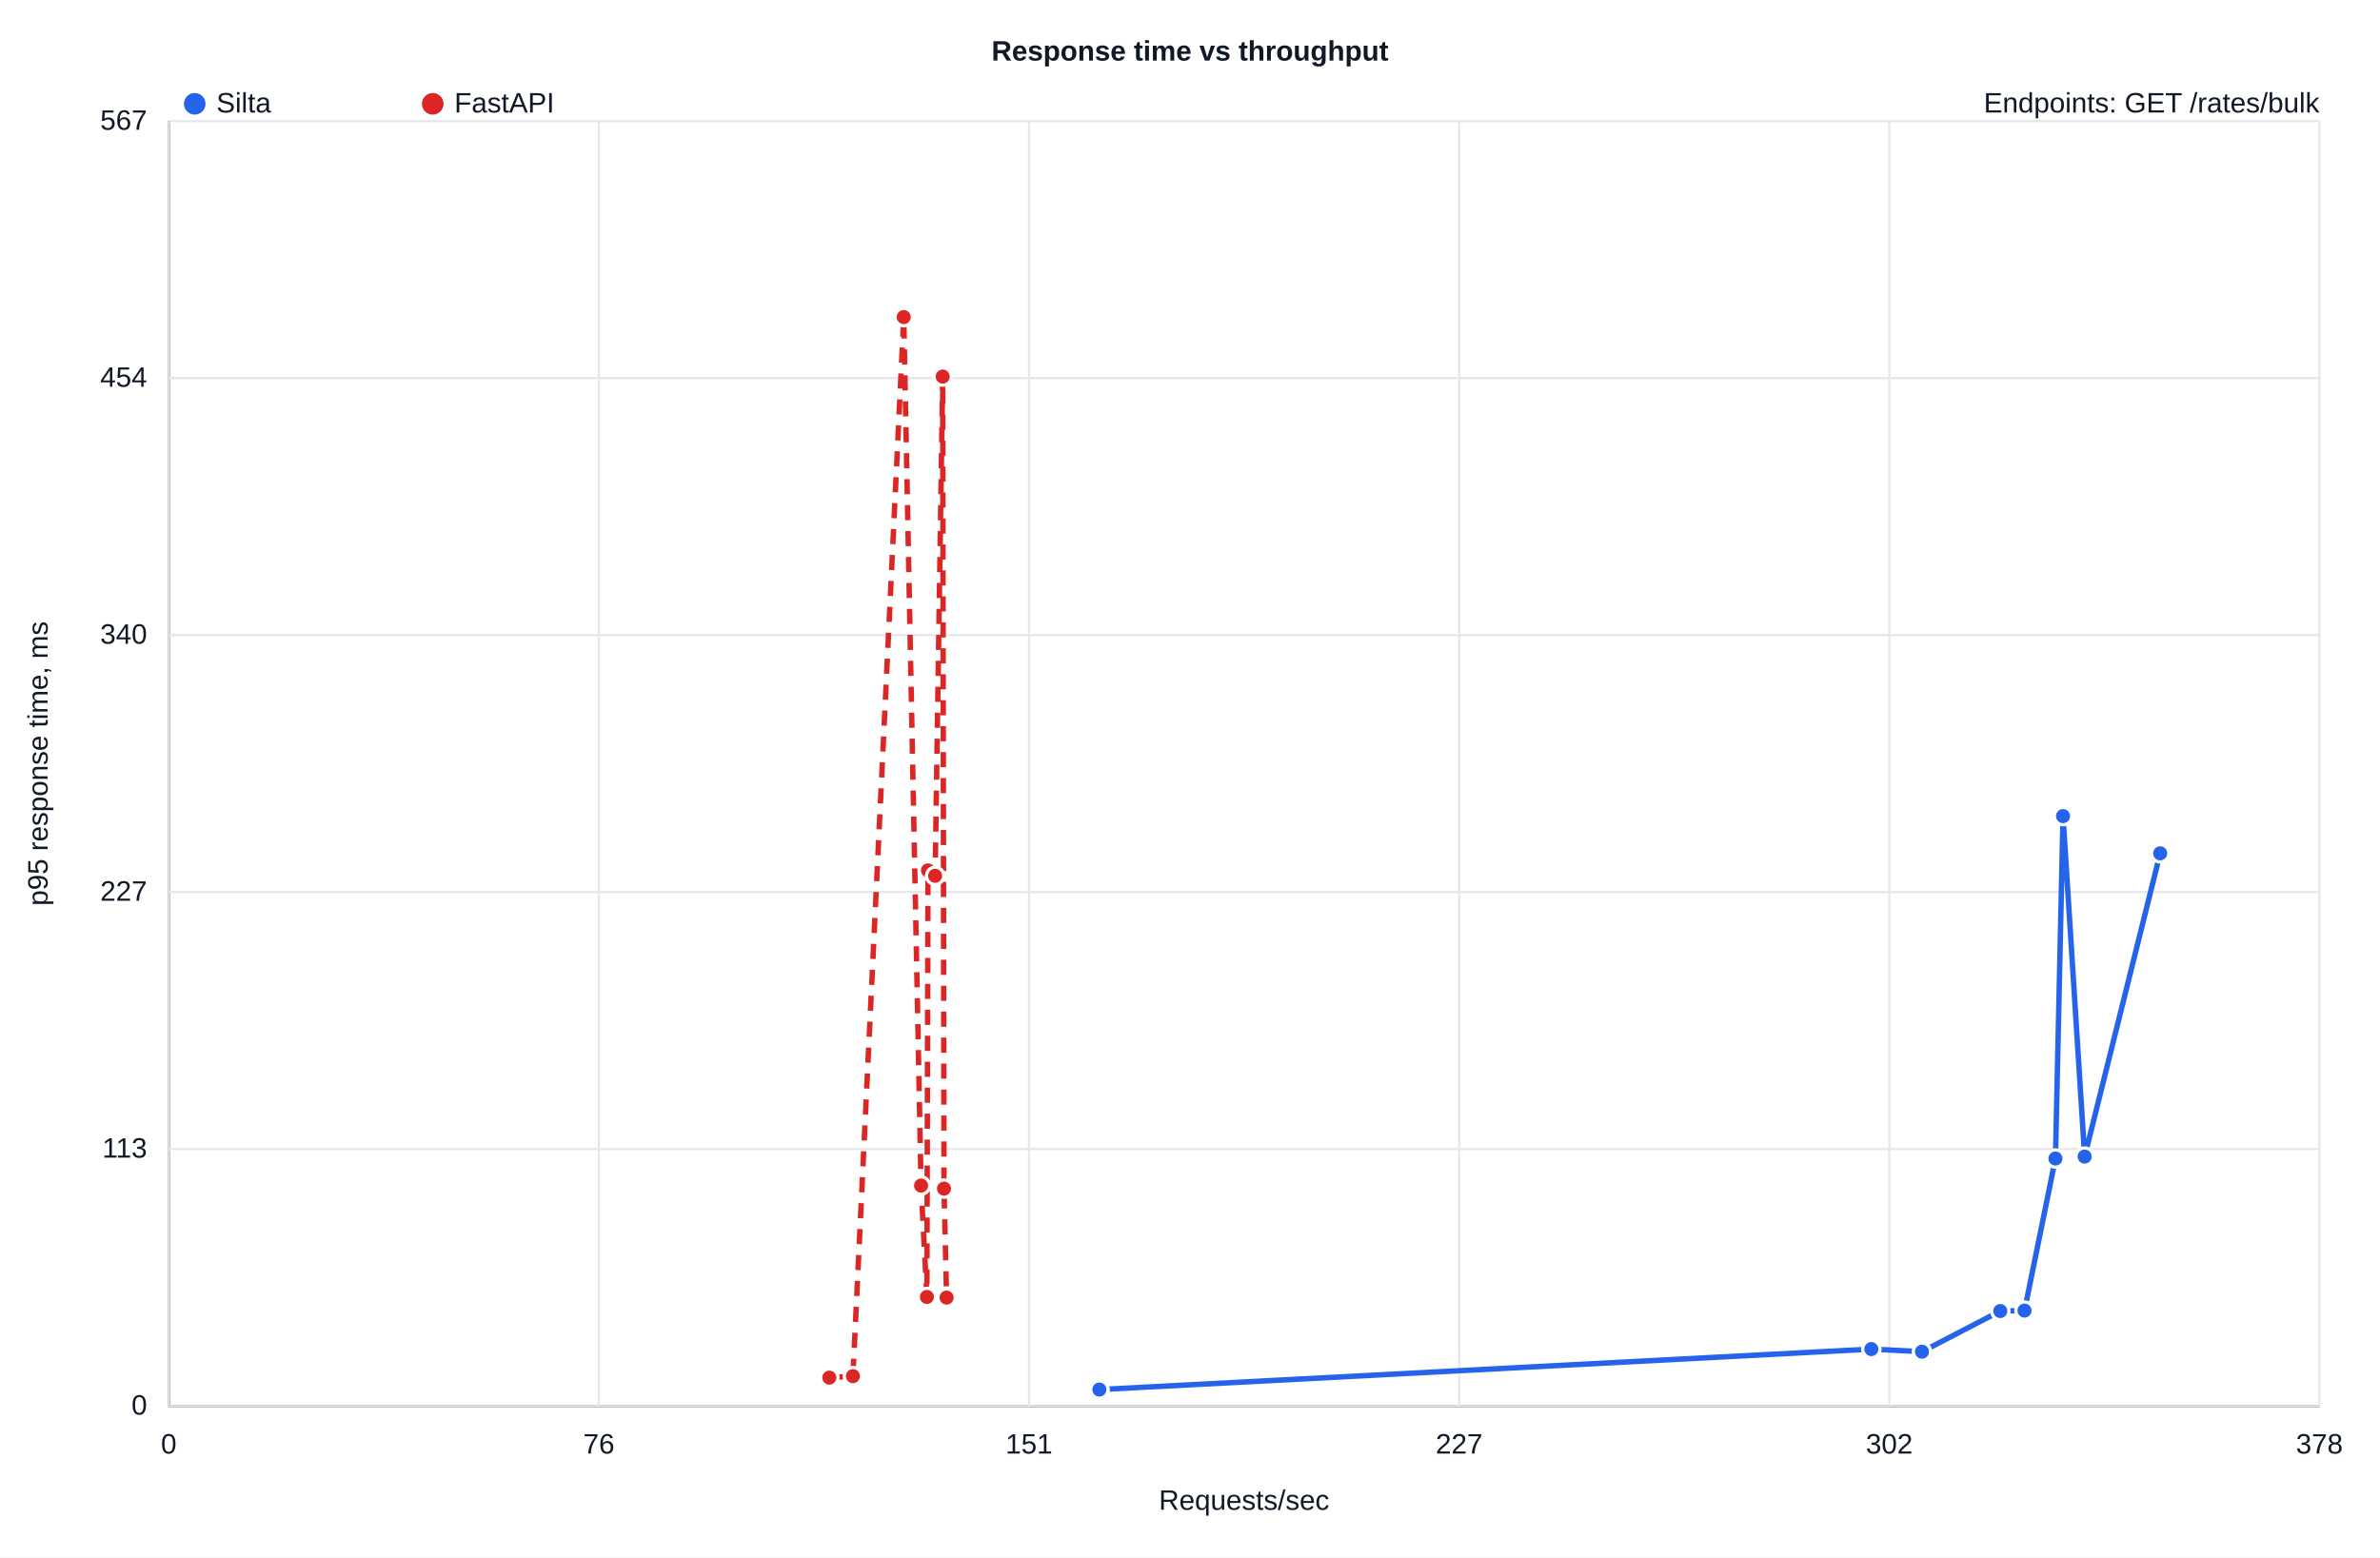
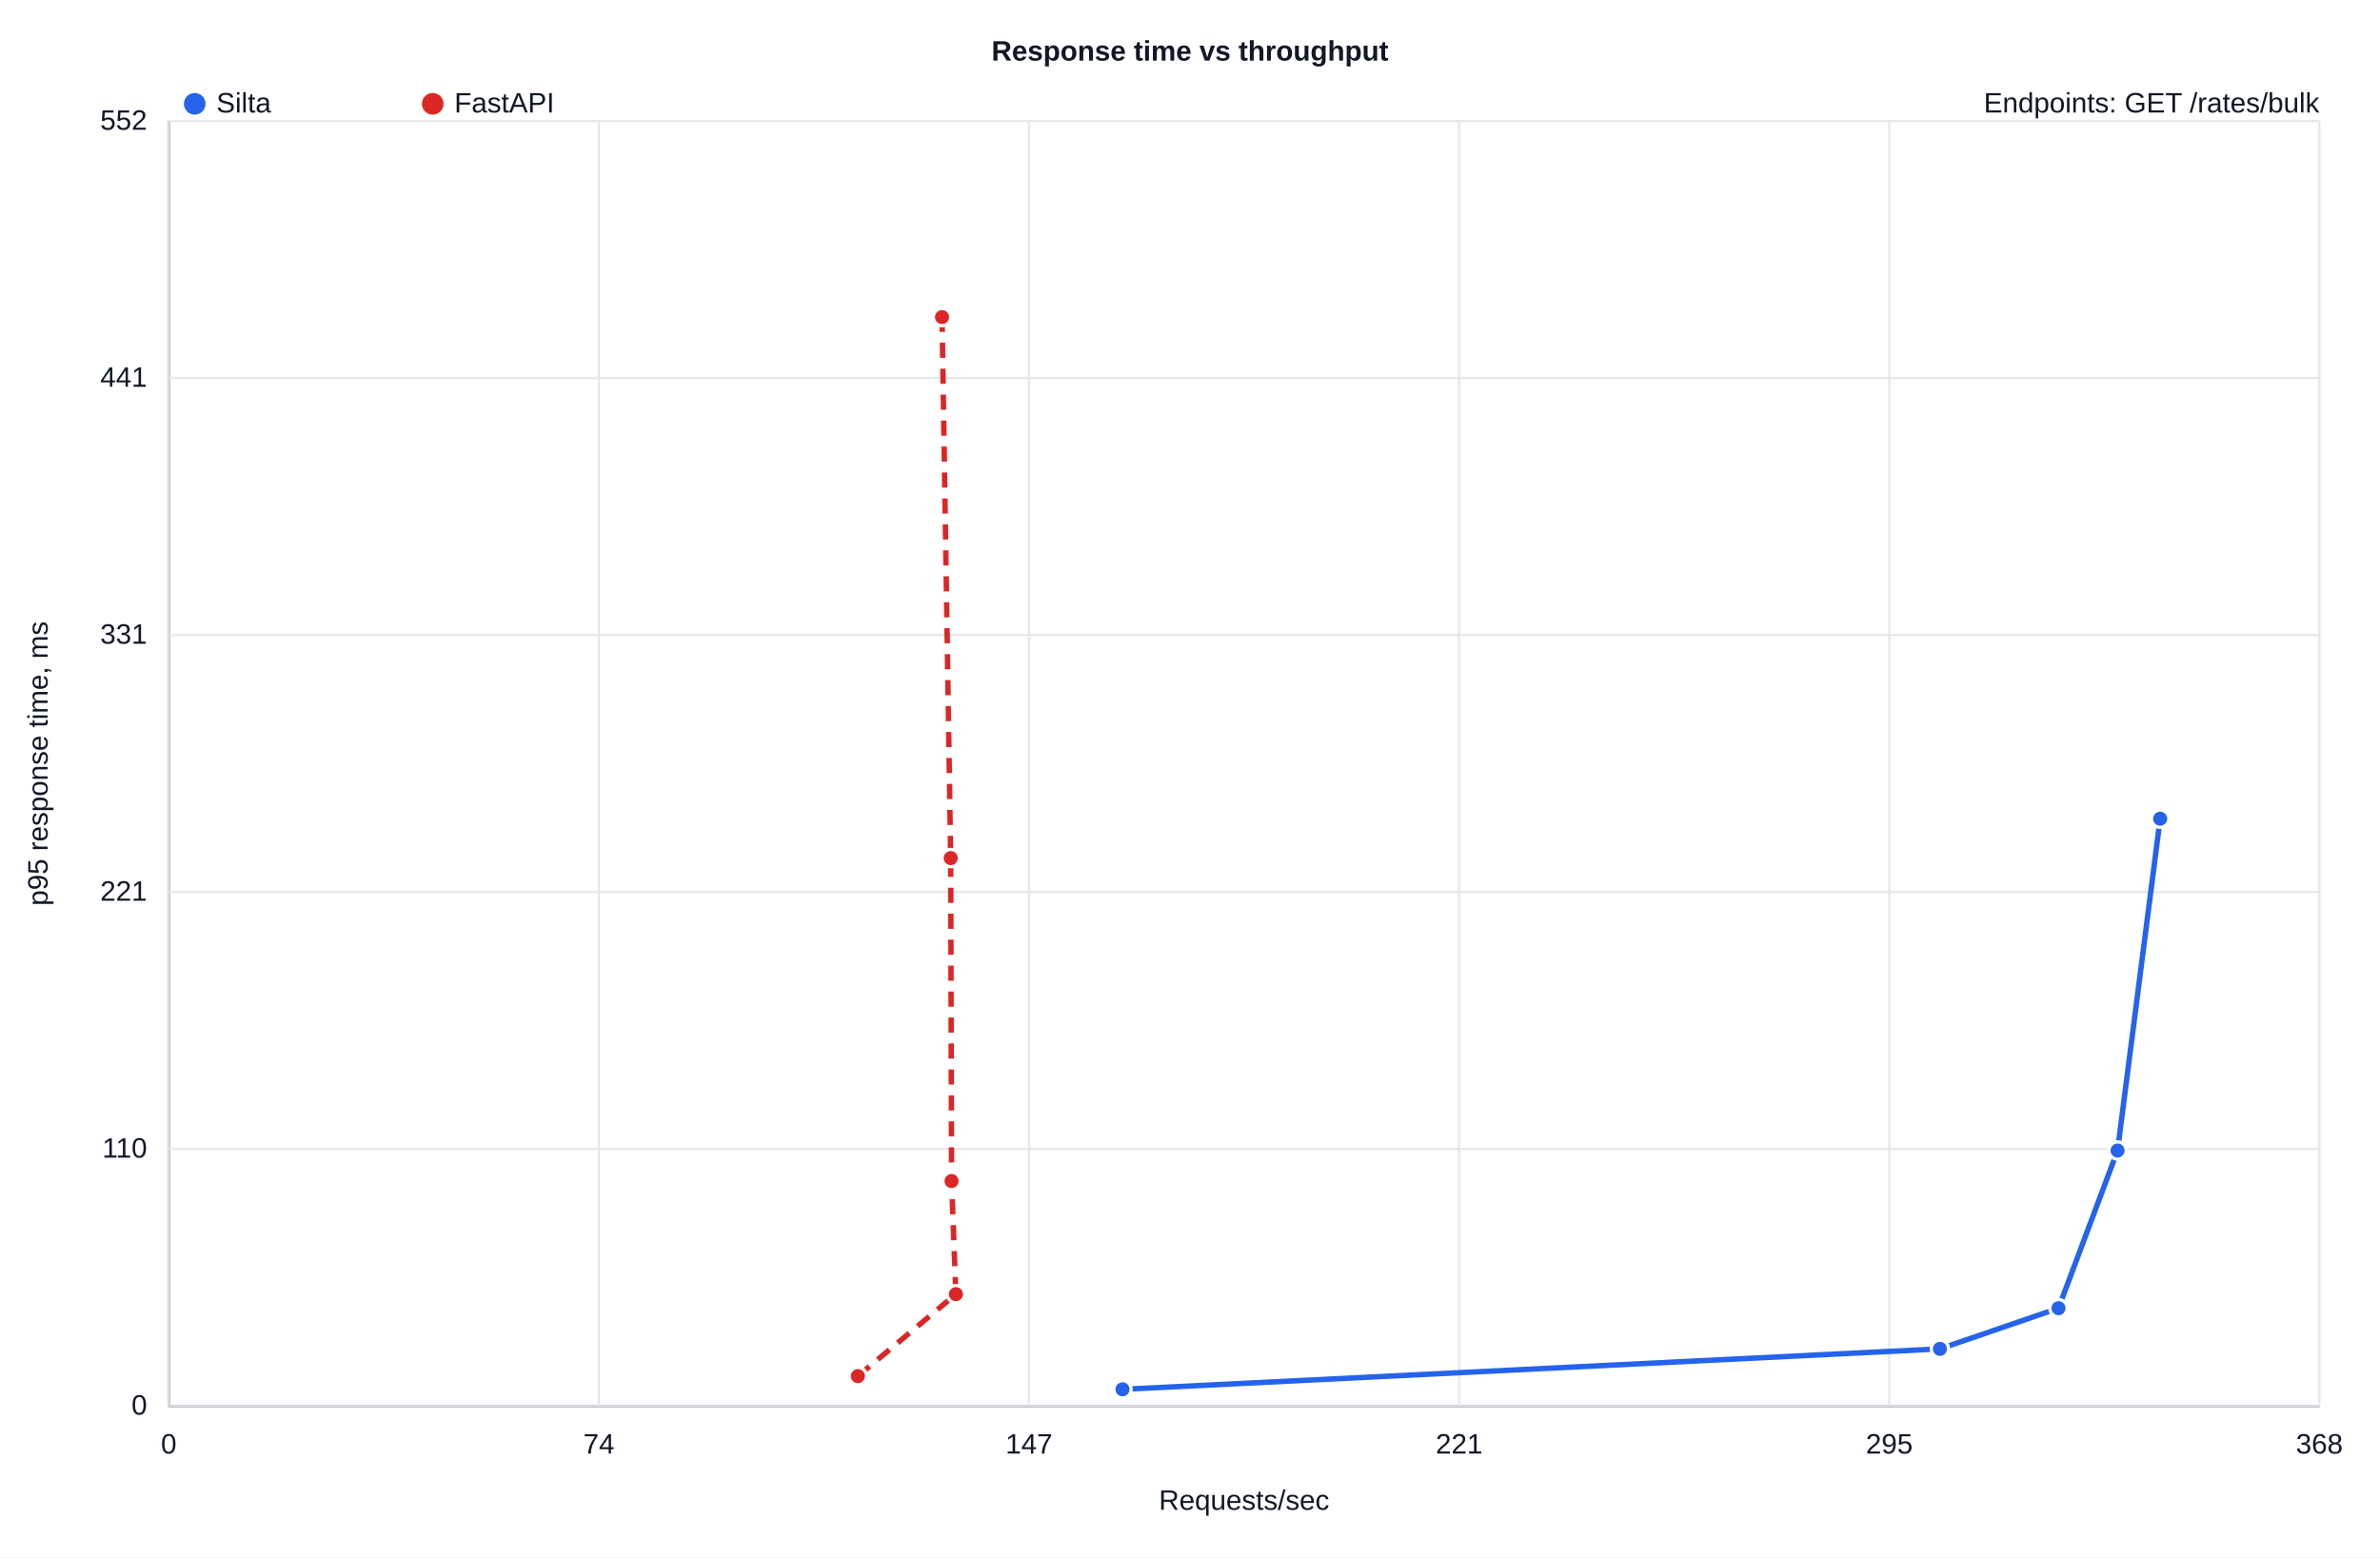
<svg xmlns="http://www.w3.org/2000/svg" viewBox="0 0 1100 720" width="1100" height="720">
  <rect width="100%" height="100%" fill="white" />
  <style>text{font-family:Arial,sans-serif;font-size:13px;fill:#111827}.axis{stroke:#111827;stroke-width:1}.grid{stroke:#e5e7eb;stroke-width:1}.series{fill:none;stroke-width:2.5}.point{stroke:white;stroke-width:1.5}</style>
  <text x="550.0" y="28" text-anchor="middle" font-size="18" font-weight="700">Response time vs throughput</text>
  <line class="axis" x1="78" y1="56" x2="78" y2="650" />
  <line class="axis" x1="78" y1="650" x2="1072" y2="650" />
  <text x="575.0" y="698" text-anchor="middle">Requests/sec</text>
  <text transform="translate(22 353.0) rotate(-90)" text-anchor="middle">p95 response time, ms</text>
  <line class="grid" x1="78" y1="650.0" x2="1072" y2="650.0" />
  <text x="68" y="654.0" text-anchor="end">0</text>
  <line class="grid" x1="78" y1="531.2" x2="1072" y2="531.2" />
-   <text x="68" y="535.2" text-anchor="end">113</text>
+   <text x="68" y="535.2" text-anchor="end">110</text>
  <line class="grid" x1="78" y1="412.4" x2="1072" y2="412.4" />
-   <text x="68" y="416.4" text-anchor="end">227</text>
+   <text x="68" y="416.4" text-anchor="end">221</text>
  <line class="grid" x1="78" y1="293.6" x2="1072" y2="293.6" />
-   <text x="68" y="297.6" text-anchor="end">340</text>
+   <text x="68" y="297.6" text-anchor="end">331</text>
  <line class="grid" x1="78" y1="174.8" x2="1072" y2="174.8" />
-   <text x="68" y="178.8" text-anchor="end">454</text>
+   <text x="68" y="178.8" text-anchor="end">441</text>
  <line class="grid" x1="78" y1="56.0" x2="1072" y2="56.0" />
-   <text x="68" y="60.0" text-anchor="end">567</text>
+   <text x="68" y="60.0" text-anchor="end">552</text>
  <line class="grid" x1="78.0" y1="56" x2="78.0" y2="650" />
  <text x="78.0" y="672" text-anchor="middle">0</text>
  <line class="grid" x1="276.8" y1="56" x2="276.8" y2="650" />
-   <text x="276.8" y="672" text-anchor="middle">76</text>
+   <text x="276.8" y="672" text-anchor="middle">74</text>
  <line class="grid" x1="475.6" y1="56" x2="475.6" y2="650" />
-   <text x="475.6" y="672" text-anchor="middle">151</text>
+   <text x="475.6" y="672" text-anchor="middle">147</text>
  <line class="grid" x1="674.4" y1="56" x2="674.4" y2="650" />
-   <text x="674.4" y="672" text-anchor="middle">227</text>
+   <text x="674.4" y="672" text-anchor="middle">221</text>
  <line class="grid" x1="873.2" y1="56" x2="873.2" y2="650" />
-   <text x="873.2" y="672" text-anchor="middle">302</text>
+   <text x="873.2" y="672" text-anchor="middle">295</text>
  <line class="grid" x1="1072.0" y1="56" x2="1072.0" y2="650" />
-   <text x="1072.0" y="672" text-anchor="middle">378</text>
+   <text x="1072.0" y="672" text-anchor="middle">368</text>
  <circle cx="90" cy="48" r="5" fill="#2563eb" />
  <text x="100" y="52">Silta</text>
  <circle cx="200" cy="48" r="5" fill="#dc2626" />
  <text x="210" y="52">FastAPI</text>
-   <path class="series" d="M 508.1 642.7 L 508.1 642.4 L 864.9 623.7 L 888.3 624.9 L 924.5 606.1 L 935.7 605.9 L 950.0 535.6 L 953.5 377.3 L 963.5 534.7 L 998.4 394.5" stroke="#2563eb" />
-   <circle class="point" cx="508.1" cy="642.7" r="4" fill="#2563eb" />
-   <circle class="point" cx="508.1" cy="642.4" r="4" fill="#2563eb" />
-   <circle class="point" cx="864.9" cy="623.7" r="4" fill="#2563eb" />
-   <circle class="point" cx="888.3" cy="624.9" r="4" fill="#2563eb" />
-   <circle class="point" cx="924.5" cy="606.1" r="4" fill="#2563eb" />
-   <circle class="point" cx="935.7" cy="605.9" r="4" fill="#2563eb" />
-   <circle class="point" cx="950.0" cy="535.6" r="4" fill="#2563eb" />
-   <circle class="point" cx="953.5" cy="377.3" r="4" fill="#2563eb" />
-   <circle class="point" cx="963.5" cy="534.7" r="4" fill="#2563eb" />
-   <circle class="point" cx="998.4" cy="394.5" r="4" fill="#2563eb" />
-   <path class="series" d="M 383.3 636.9 L 394.2 636.2 L 417.7 146.6 L 425.7 548.1 L 428.4 599.6 L 428.9 402.4 L 432.2 404.9 L 435.7 174.1 L 436.3 549.5 L 437.5 599.9" stroke="#dc2626" stroke-dasharray="7 5" />
-   <circle class="point" cx="383.3" cy="636.9" r="4" fill="#dc2626" />
-   <circle class="point" cx="394.2" cy="636.2" r="4" fill="#dc2626" />
-   <circle class="point" cx="417.7" cy="146.6" r="4" fill="#dc2626" />
-   <circle class="point" cx="425.7" cy="548.1" r="4" fill="#dc2626" />
-   <circle class="point" cx="428.4" cy="599.6" r="4" fill="#dc2626" />
-   <circle class="point" cx="428.9" cy="402.4" r="4" fill="#dc2626" />
-   <circle class="point" cx="432.2" cy="404.9" r="4" fill="#dc2626" />
-   <circle class="point" cx="435.7" cy="174.1" r="4" fill="#dc2626" />
-   <circle class="point" cx="436.3" cy="549.5" r="4" fill="#dc2626" />
-   <circle class="point" cx="437.5" cy="599.9" r="4" fill="#dc2626" />
+   <path class="series" d="M 518.8 642.3 L 896.6 623.6 L 951.4 604.8 L 978.7 531.9 L 998.4 378.5" stroke="#2563eb" />
+   <circle class="point" cx="518.8" cy="642.3" r="4" fill="#2563eb" />
+   <circle class="point" cx="896.6" cy="623.6" r="4" fill="#2563eb" />
+   <circle class="point" cx="951.4" cy="604.8" r="4" fill="#2563eb" />
+   <circle class="point" cx="978.7" cy="531.9" r="4" fill="#2563eb" />
+   <circle class="point" cx="998.4" cy="378.5" r="4" fill="#2563eb" />
+   <path class="series" d="M 396.5 636.2 L 441.8 598.3 L 439.8 546.0 L 439.4 396.7 L 435.4 146.6" stroke="#dc2626" stroke-dasharray="7 5" />
+   <circle class="point" cx="396.5" cy="636.2" r="4" fill="#dc2626" />
+   <circle class="point" cx="441.8" cy="598.3" r="4" fill="#dc2626" />
+   <circle class="point" cx="439.8" cy="546.0" r="4" fill="#dc2626" />
+   <circle class="point" cx="439.4" cy="396.7" r="4" fill="#dc2626" />
+   <circle class="point" cx="435.4" cy="146.6" r="4" fill="#dc2626" />
  <text x="1072" y="52" text-anchor="end">Endpoints: GET /rates/bulk</text>
</svg>
